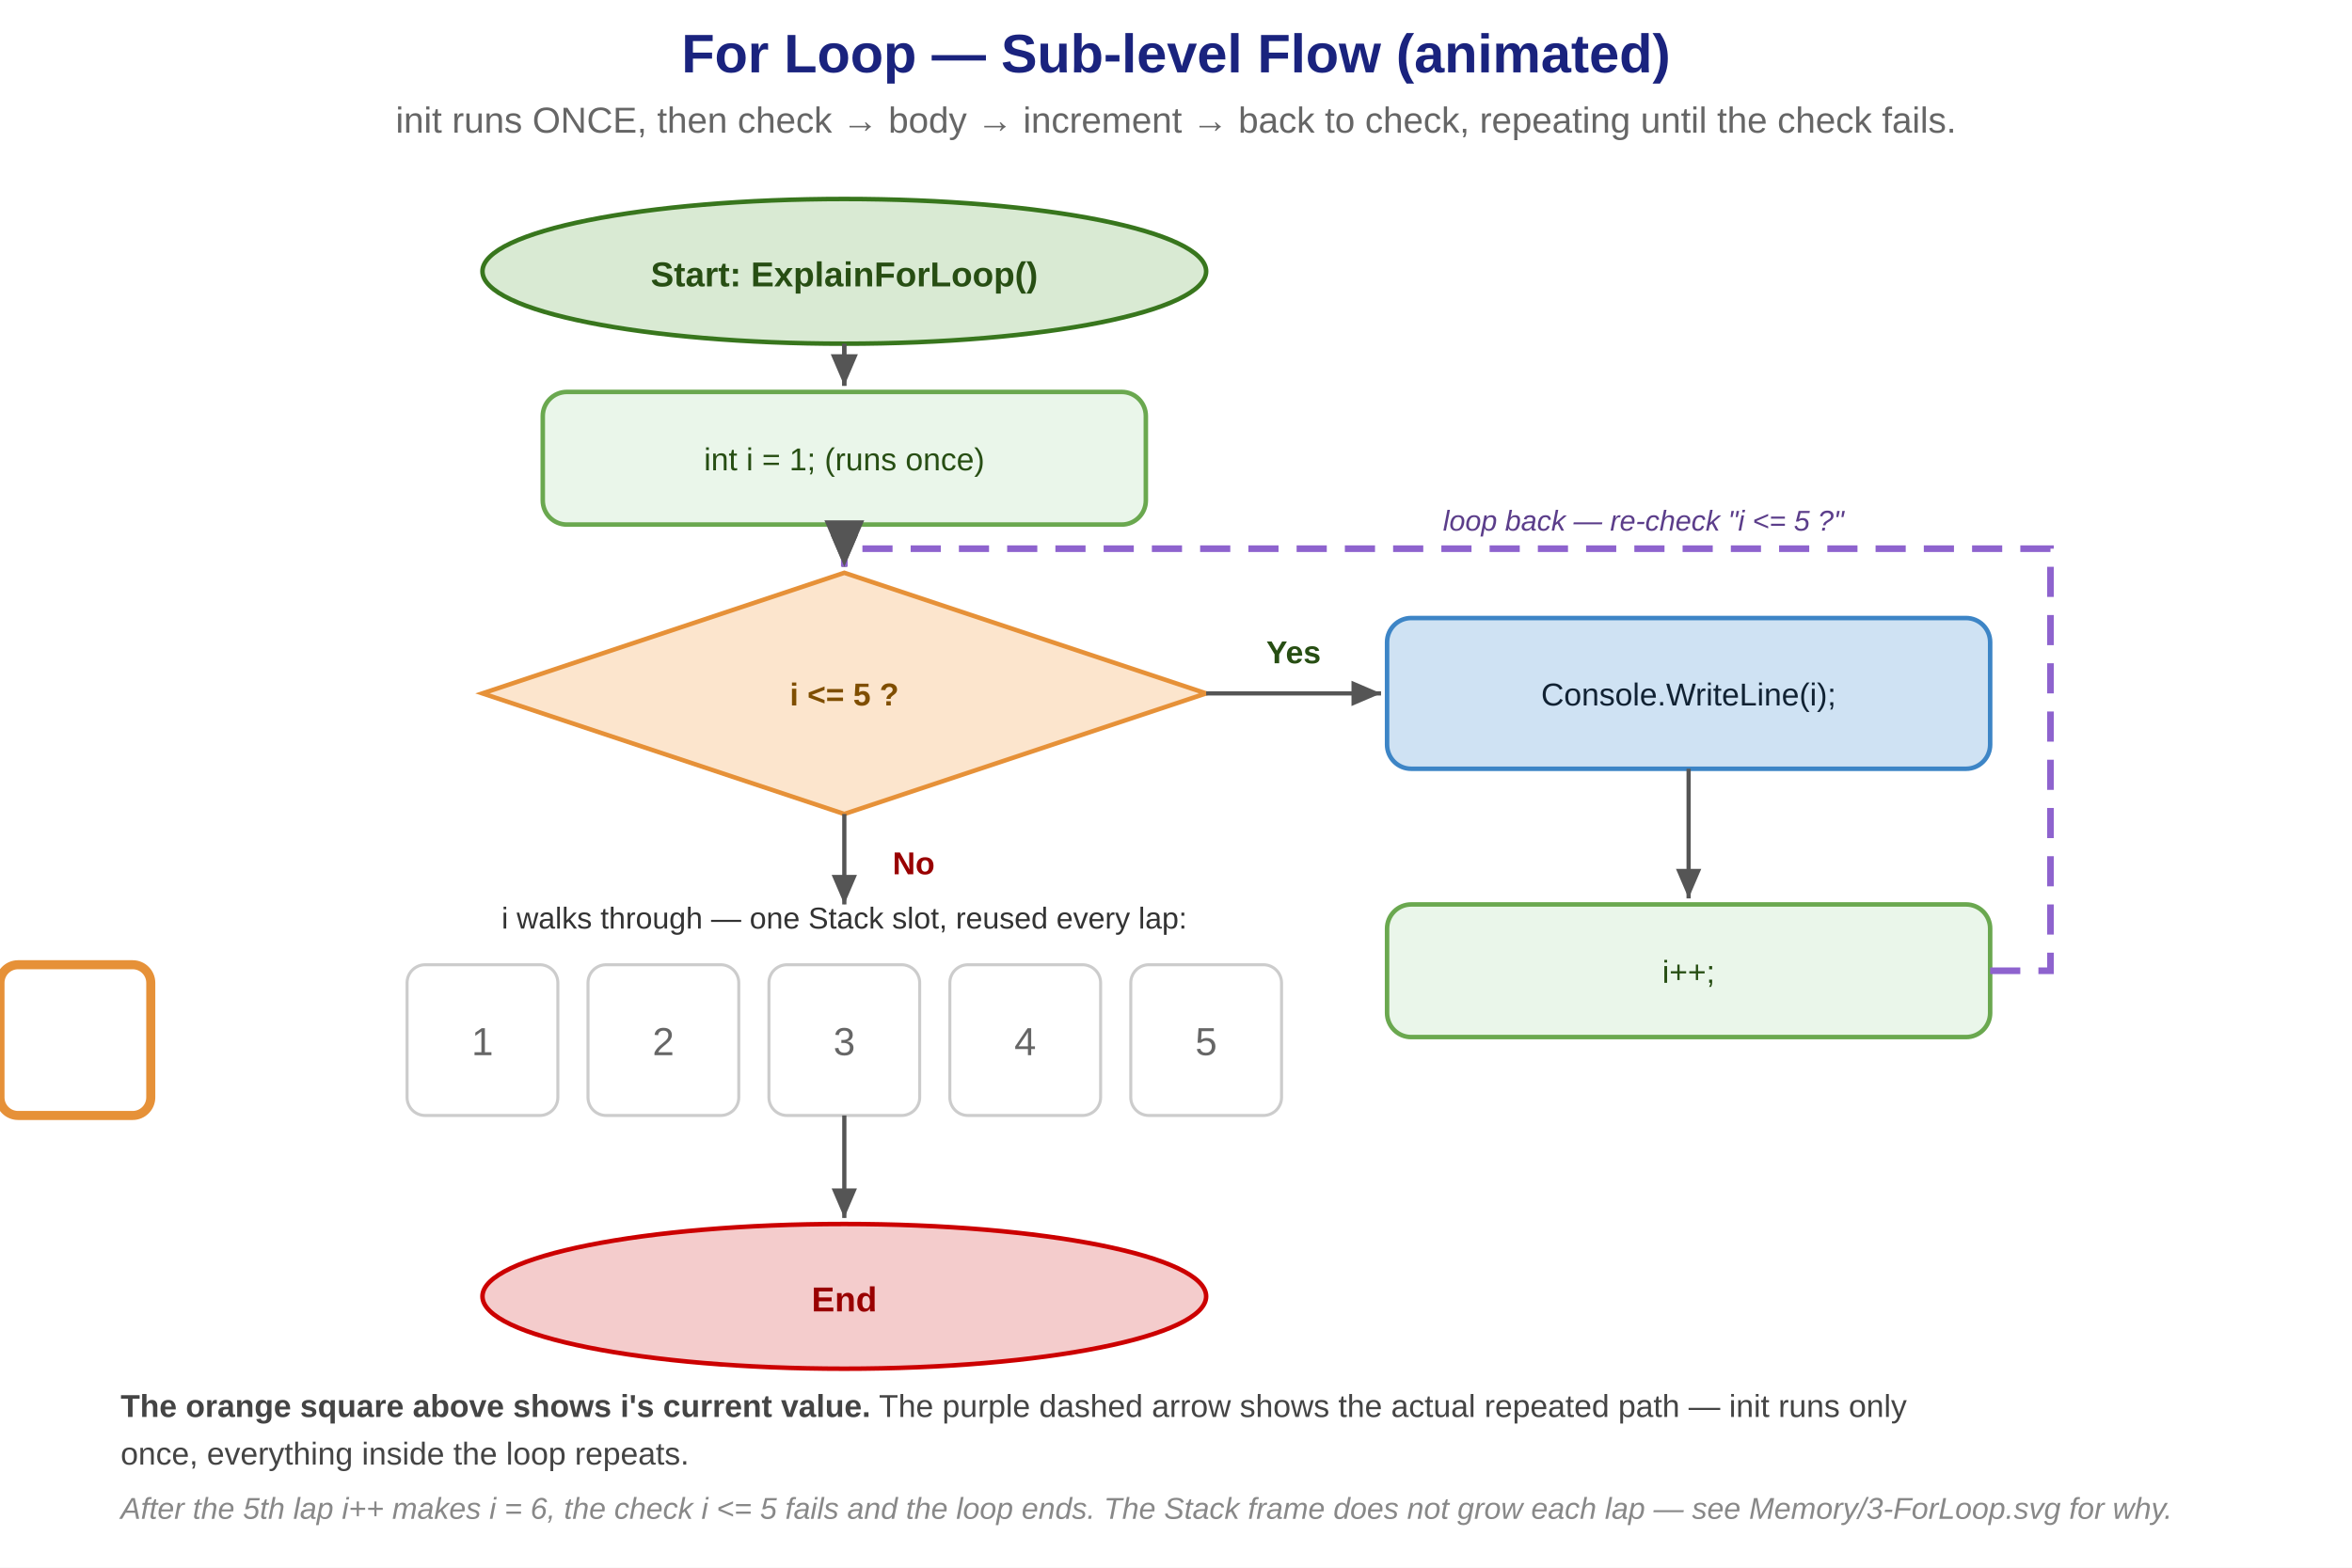
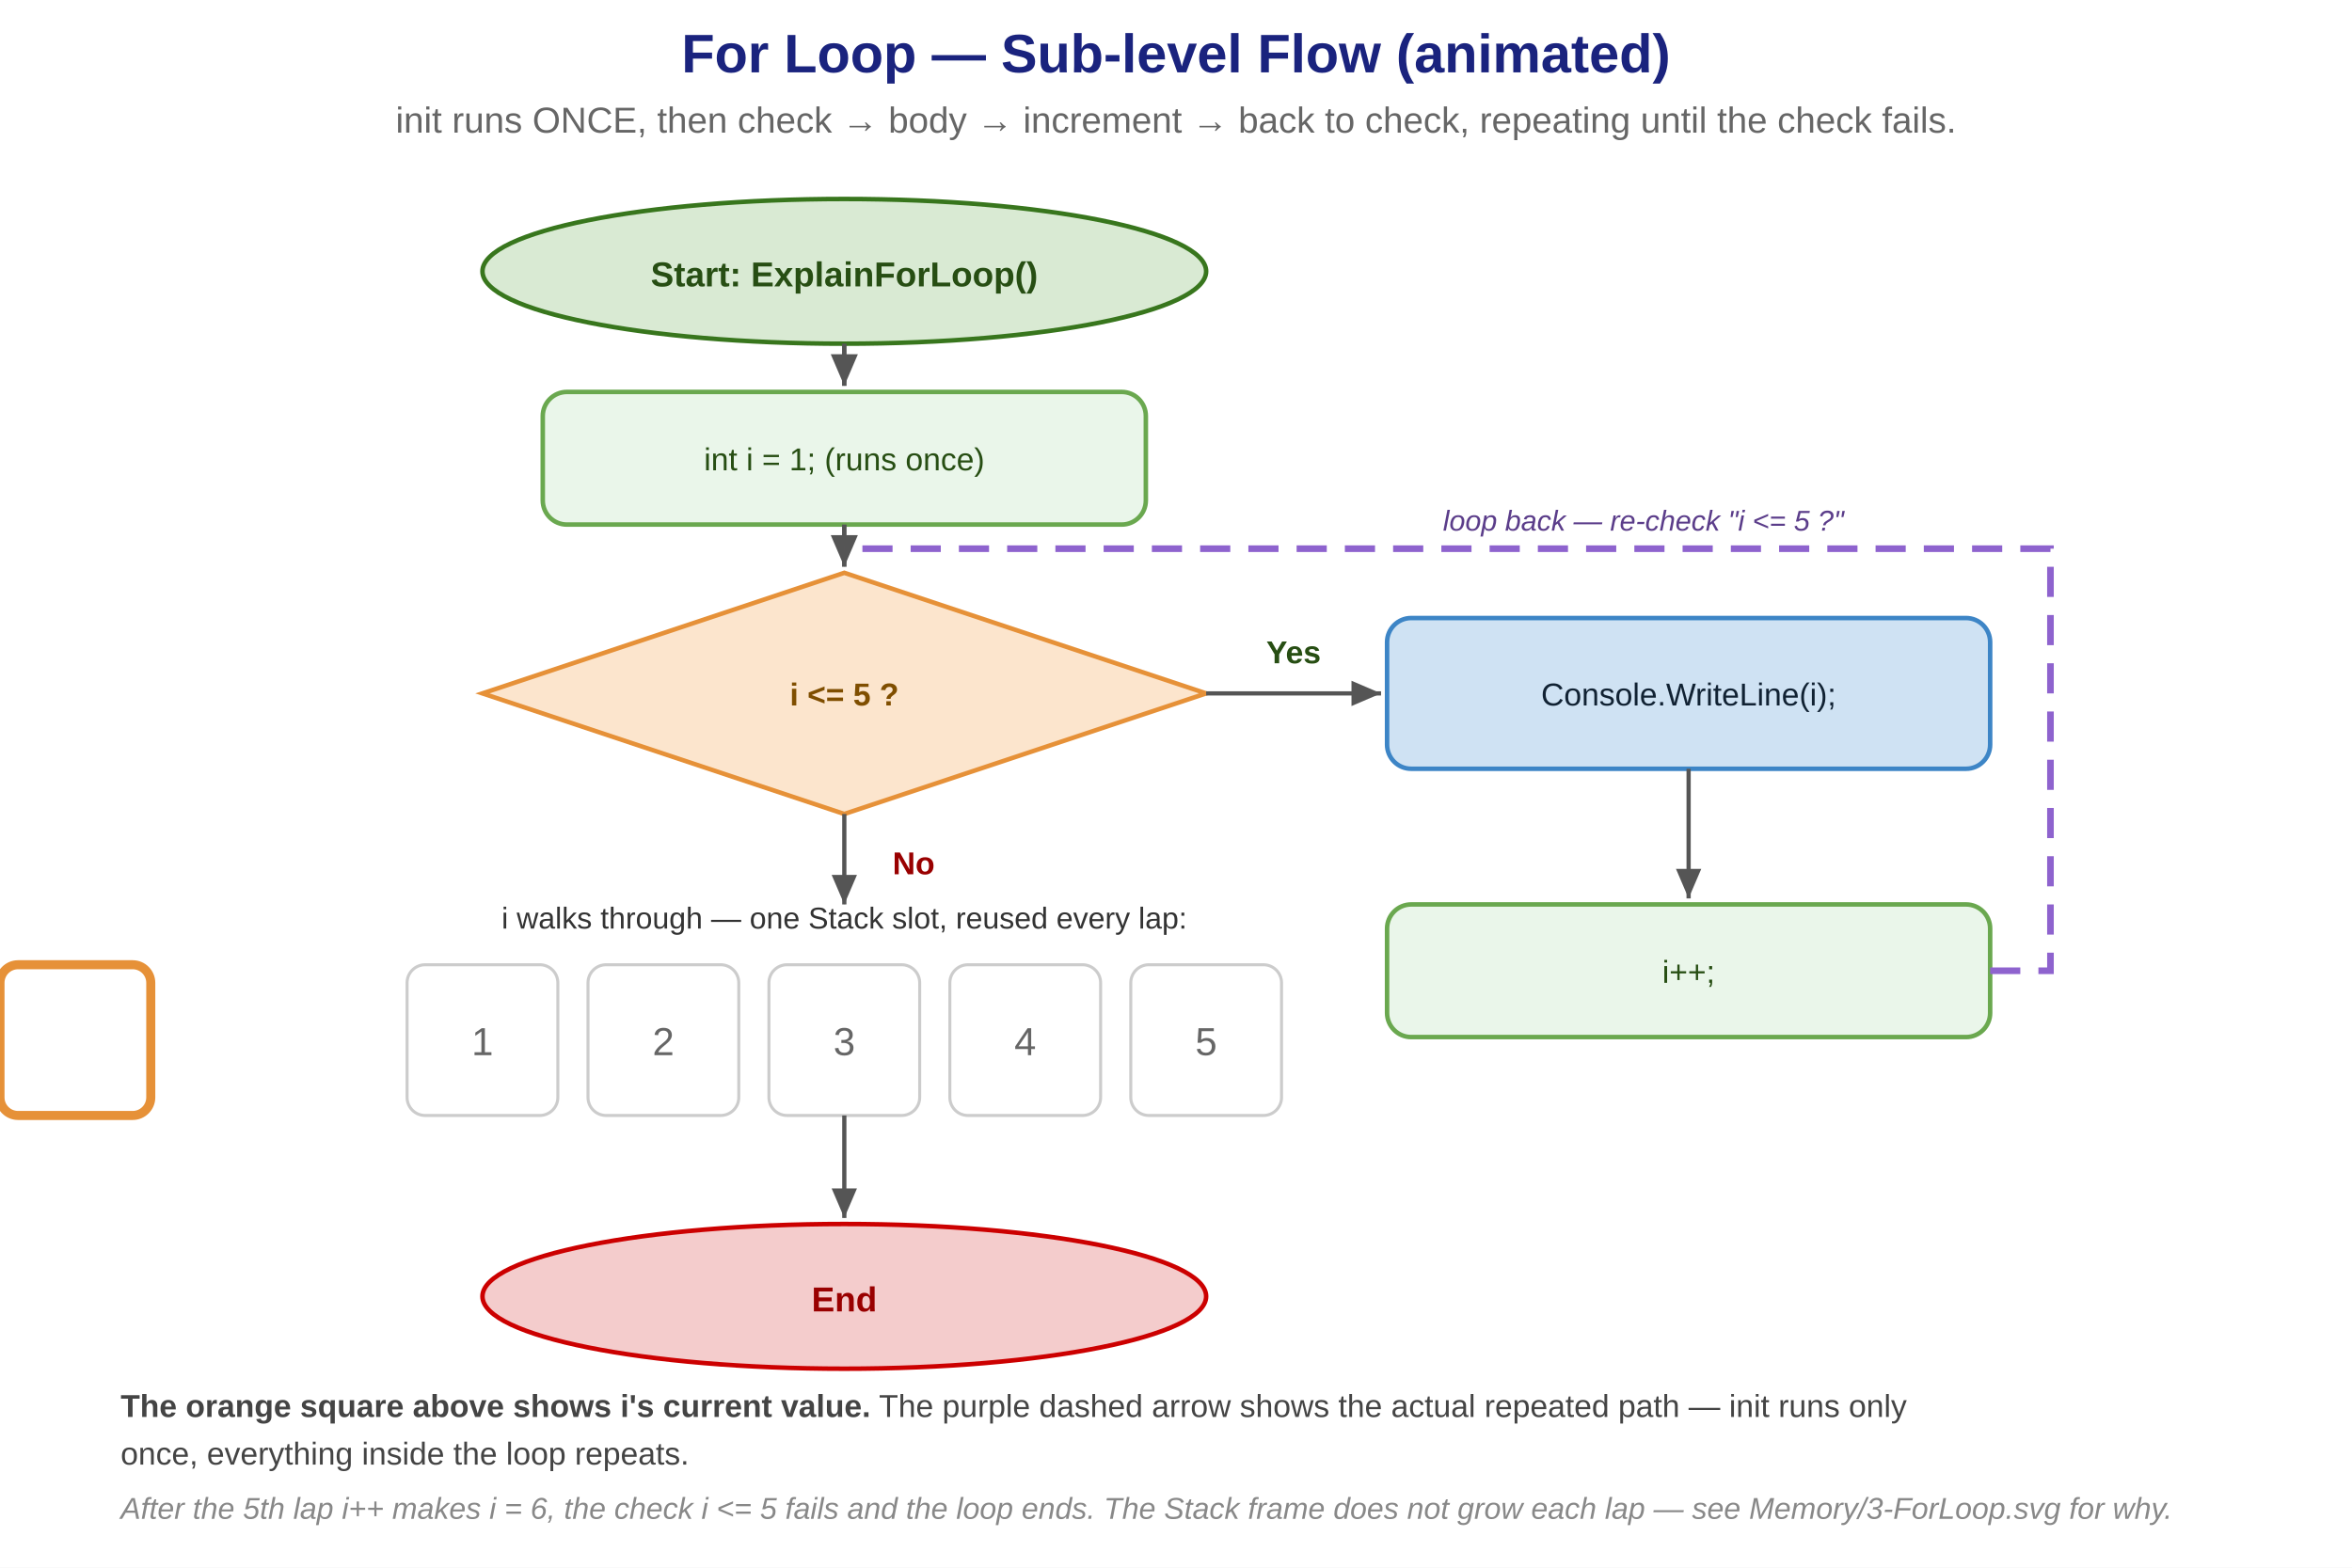
<svg xmlns="http://www.w3.org/2000/svg" viewBox="0 0 780 520" font-family="Arial, Helvetica, sans-serif">
  <defs>
    <marker id="a" markerWidth="9" markerHeight="9" refX="7" refY="3" orient="auto">
      <path d="M0,0 L7,3 L0,6 Z" fill="#555" />
    </marker>
  </defs>
  <rect x="0" y="0" width="780" height="520" fill="#ffffff" />
  <text x="390" y="24" text-anchor="middle" font-size="18" font-weight="bold" fill="#1a237e">For Loop — Sub-level Flow (animated)</text>
  <text x="390" y="44" text-anchor="middle" font-size="12" fill="#666">init runs ONCE, then check → body → increment → back to check, repeating until the check fails.</text>
  <ellipse cx="280" cy="90" rx="120" ry="24" fill="#d9ead3" stroke="#38761d" stroke-width="1.5" />
  <text x="280" y="95" text-anchor="middle" font-size="11.5" font-weight="bold" fill="#274e13">Start: ExplainForLoop()</text>
  <line x1="280" y1="114" x2="280" y2="128" stroke="#555" stroke-width="1.5" marker-end="url(#a)" />
  <rect x="180" y="130" width="200" height="44" rx="8" fill="#eaf6ea" stroke="#6aa84f" stroke-width="1.5" />
  <text x="280" y="156" text-anchor="middle" font-size="10.5" fill="#274e13">int i = 1;  (runs once)</text>
  <line x1="280" y1="174" x2="280" y2="188" stroke="#555" stroke-width="1.5" marker-end="url(#a)" />
  <polygon points="280,190 400,230 280,270 160,230" fill="#fce5cd" stroke="#e69138" stroke-width="1.5" />
  <text x="280" y="234" text-anchor="middle" font-size="10.5" font-weight="bold" fill="#7f4e00">i &lt;= 5 ?</text>
  <line x1="400" y1="230" x2="458" y2="230" stroke="#555" stroke-width="1.4" marker-end="url(#a)" />
  <text x="429" y="220" text-anchor="middle" font-size="10.5" font-weight="bold" fill="#274e13">Yes</text>
  <rect x="460" y="205" width="200" height="50" rx="8" fill="#cfe2f3" stroke="#3d85c6" stroke-width="1.5" />
  <text x="560" y="234" text-anchor="middle" font-size="10.5" fill="#123">Console.WriteLine(i);</text>
  <line x1="560" y1="255" x2="560" y2="298" stroke="#555" stroke-width="1.4" marker-end="url(#a)" />
  <rect x="460" y="300" width="200" height="44" rx="8" fill="#eaf6ea" stroke="#6aa84f" stroke-width="1.5" />
  <text x="560" y="326" text-anchor="middle" font-size="10.5" fill="#274e13">i++;</text>
-   <path d="M660,322 L680,322 L680,182 L280,182 L280,188" fill="none" stroke="#8e63ce" stroke-width="2.2" stroke-dasharray="10 6" marker-end="url(#a)">
+   <path d="M660,322 L680,322 L680,182 L280,182" fill="none" stroke="#8e63ce" stroke-width="2.2" stroke-dasharray="10 6">
    <animate attributeName="stroke-dashoffset" values="16;0" dur="0.6s" repeatCount="indefinite" />
  </path>
  <text x="545" y="176" text-anchor="middle" font-size="9.5" font-style="italic" fill="#5b3d8a">loop back — re-check "i &lt;= 5 ?"</text>
  <line x1="280" y1="270" x2="280" y2="300" stroke="#555" stroke-width="1.4" marker-end="url(#a)" />
  <text x="296" y="290" font-size="10.5" font-weight="bold" fill="#990000">No</text>
  <text x="280" y="308" text-anchor="middle" font-size="10" fill="#333">i walks through — one Stack slot, reused every lap:</text>
  <g>
    <rect x="135" y="320" width="50" height="50" rx="6" fill="#ffffff" stroke="#ccc" />
    <text x="160" y="350" text-anchor="middle" font-size="13" fill="#666">1</text>
    <rect x="195" y="320" width="50" height="50" rx="6" fill="#ffffff" stroke="#ccc" />
    <text x="220" y="350" text-anchor="middle" font-size="13" fill="#666">2</text>
    <rect x="255" y="320" width="50" height="50" rx="6" fill="#ffffff" stroke="#ccc" />
    <text x="280" y="350" text-anchor="middle" font-size="13" fill="#666">3</text>
    <rect x="315" y="320" width="50" height="50" rx="6" fill="#ffffff" stroke="#ccc" />
    <text x="340" y="350" text-anchor="middle" font-size="13" fill="#666">4</text>
    <rect x="375" y="320" width="50" height="50" rx="6" fill="#ffffff" stroke="#ccc" />
    <text x="400" y="350" text-anchor="middle" font-size="13" fill="#666">5</text>
    <rect y="320" width="50" height="50" rx="6" fill="none" stroke="#e69138" stroke-width="3">
      <animate attributeName="x" values="135;195;255;315;375;135" keyTimes="0;0.2;0.4;0.6;0.8;1" calcMode="discrete" dur="2.5s" repeatCount="indefinite" />
    </rect>
  </g>
  <line x1="280" y1="370" x2="280" y2="404" stroke="#555" stroke-width="1.4" marker-end="url(#a)" />
  <ellipse cx="280" cy="430" rx="120" ry="24" fill="#f4cccc" stroke="#cc0000" stroke-width="1.5" />
  <text x="280" y="435" text-anchor="middle" font-size="11.5" font-weight="bold" fill="#990000">End</text>
  <text x="40" y="470.0" font-size="10.5" fill="#444">
    <tspan x="40" dy="0">
      <tspan font-weight="bold">The orange square above shows i's current value.</tspan> The purple dashed arrow shows the actual repeated path — init runs only</tspan>
    <tspan x="40" dy="15.8">once, everything inside the loop repeats.</tspan>
  </text>
  <text x="40" y="503.8" font-size="10" font-style="italic" fill="#888">After the 5th lap i++ makes i = 6, the check i &lt;= 5 fails and the loop ends. The Stack frame does not grow each lap — see Memory/3-ForLoop.svg for why.</text>
</svg>
